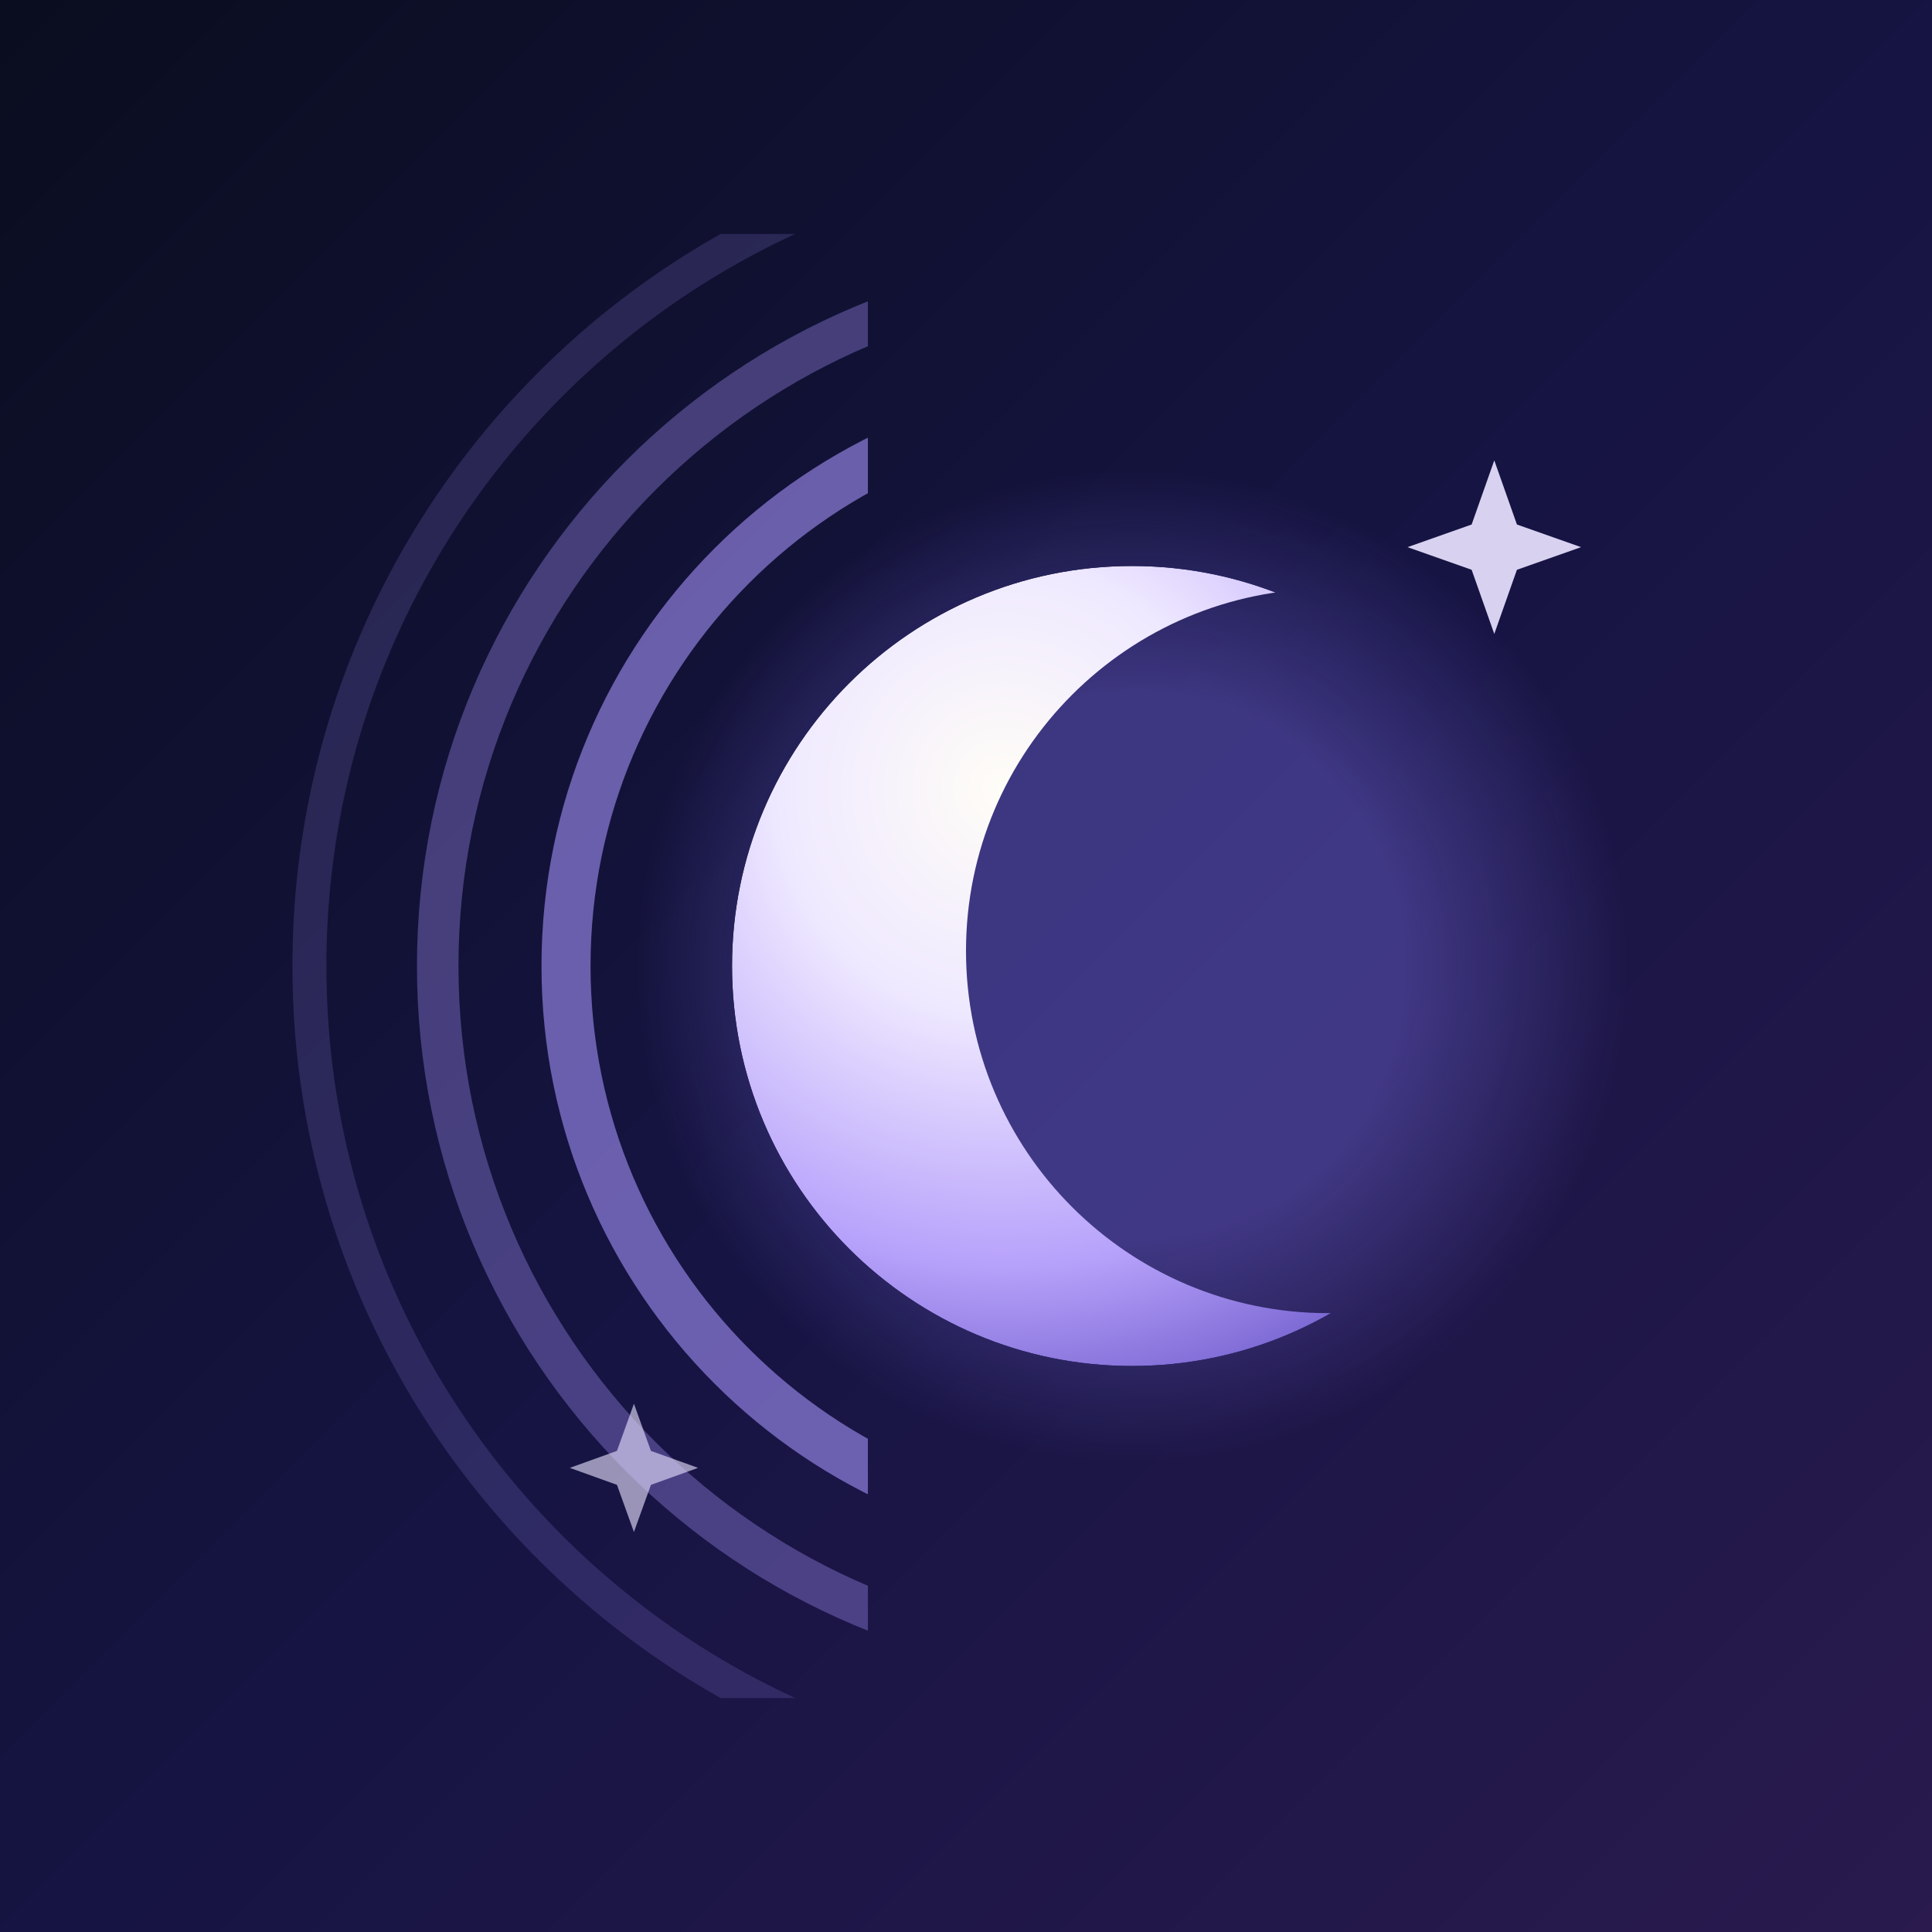
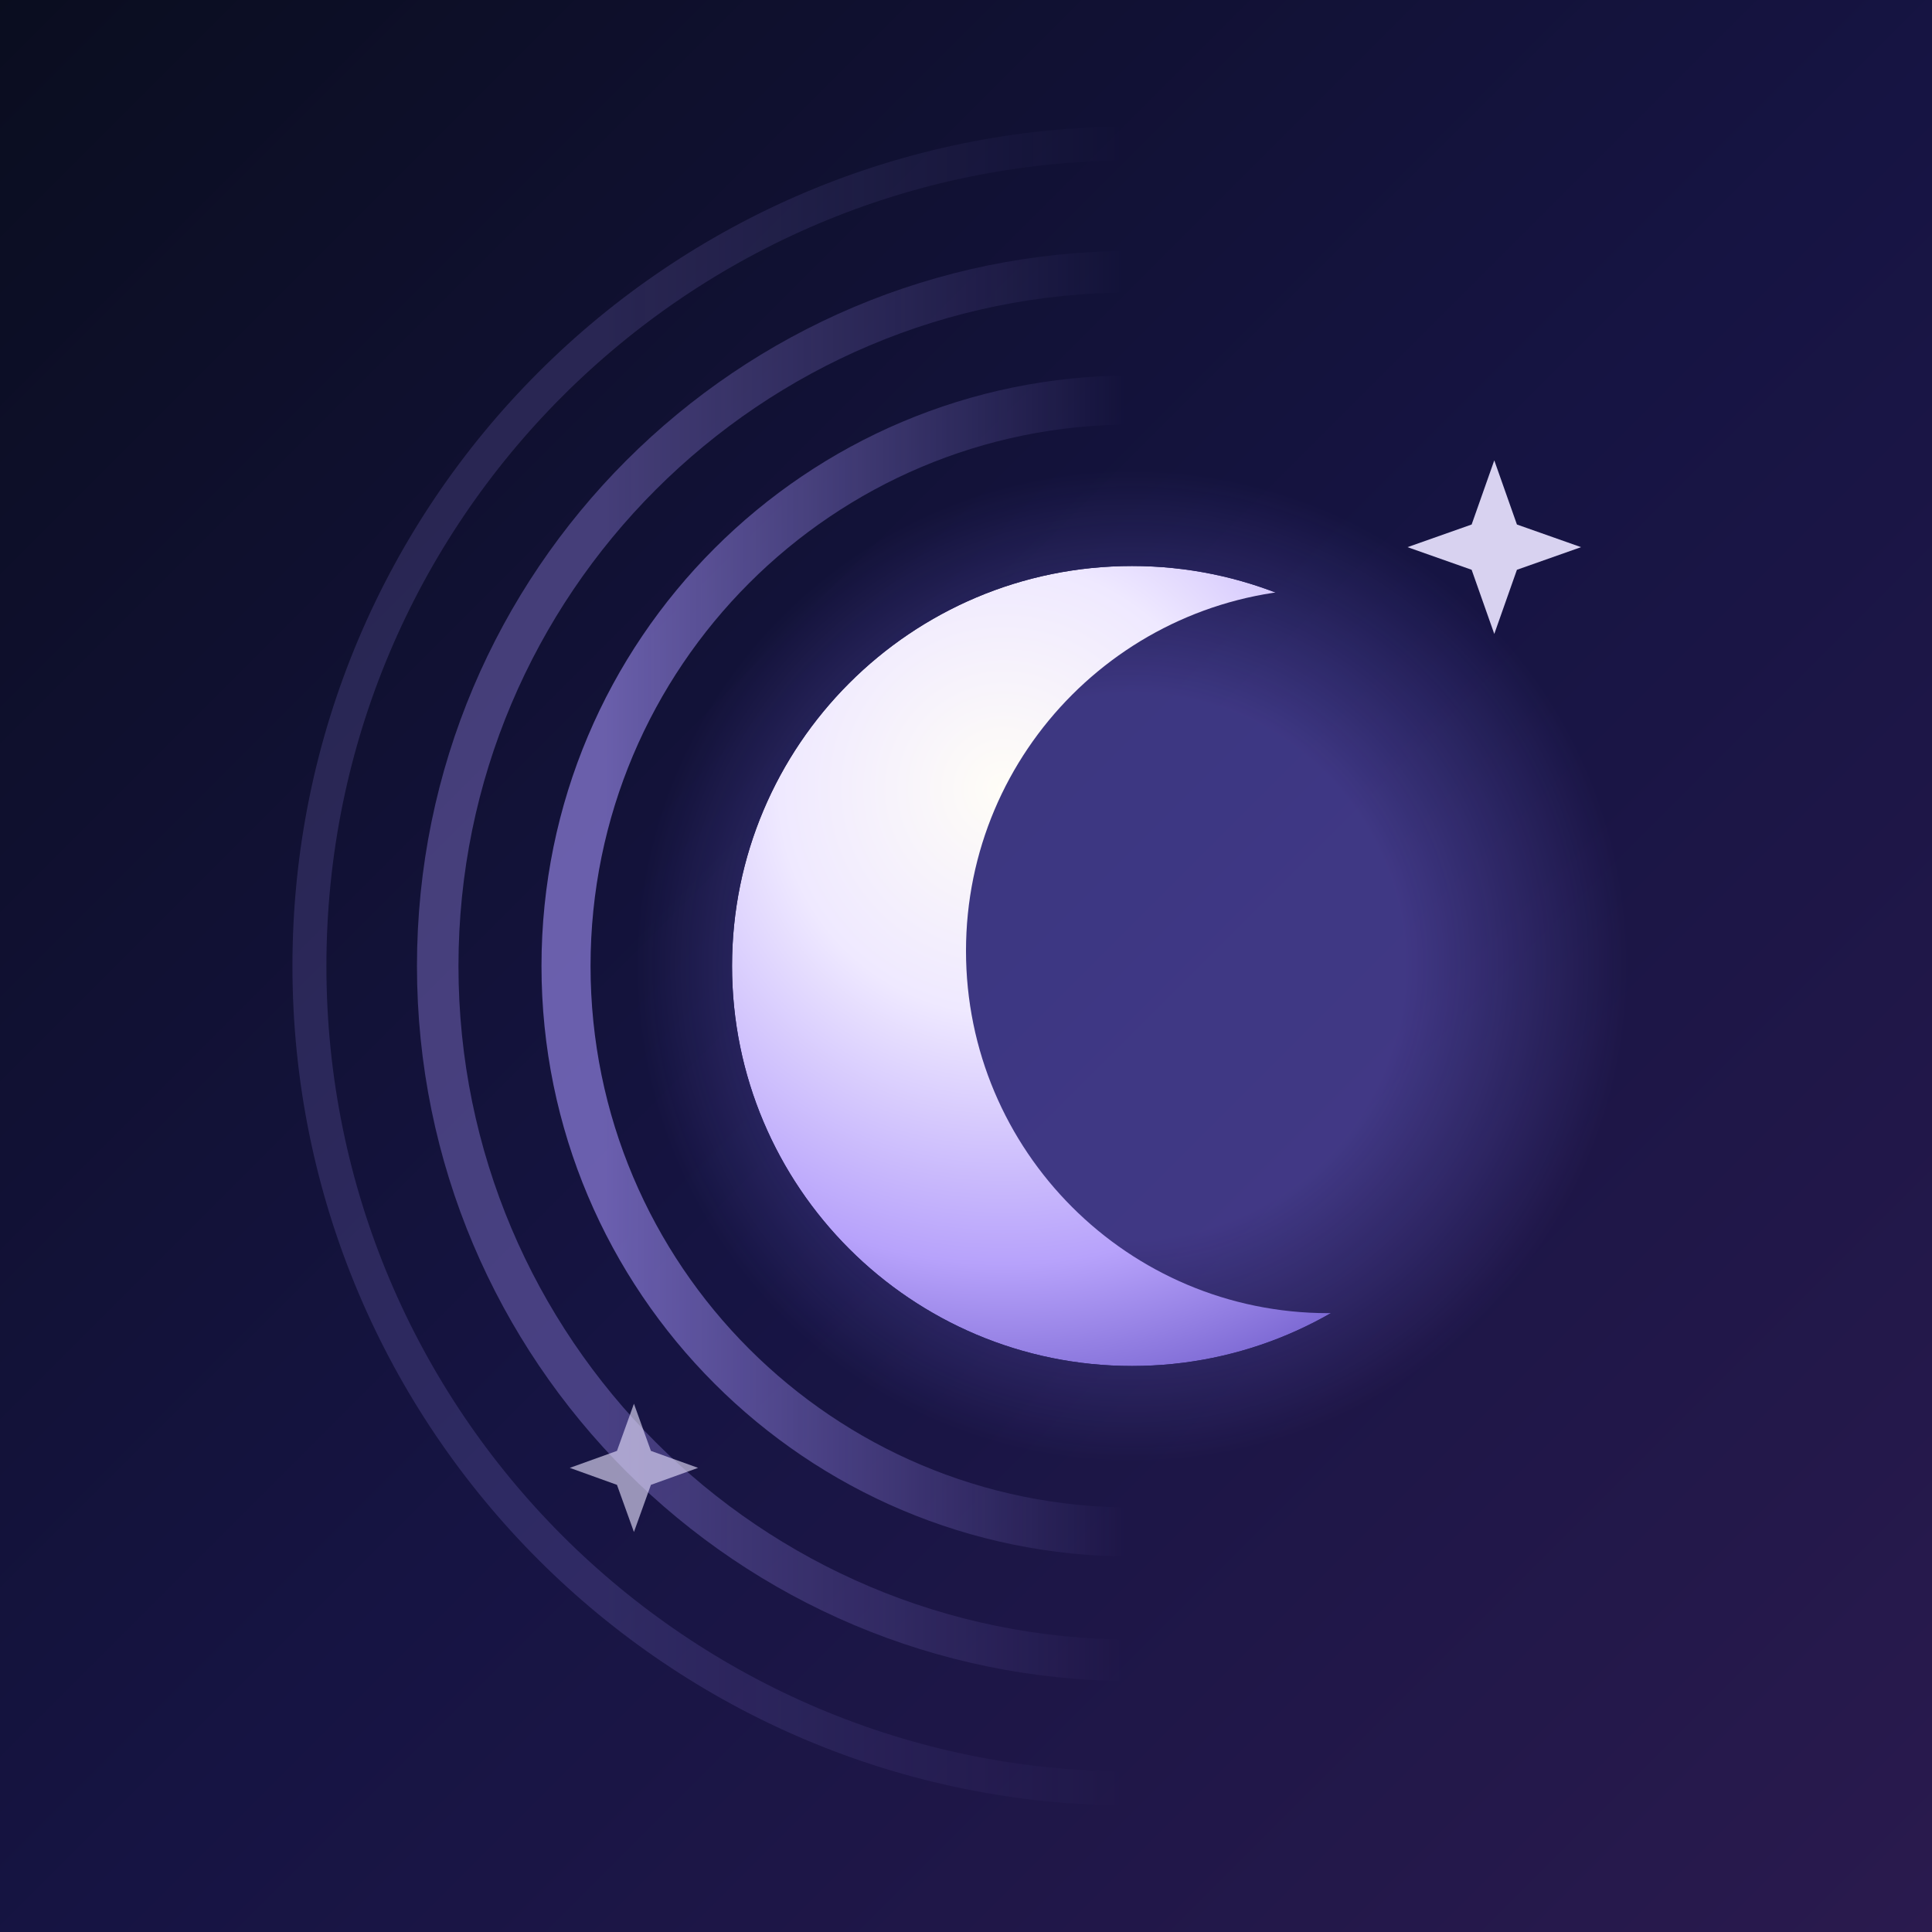
<svg xmlns="http://www.w3.org/2000/svg" viewBox="0 0 512 512" width="512" height="512">
  <defs>
    <linearGradient id="night" x1="0" y1="0" x2="1" y2="1">
      <stop offset="0%" stop-color="#0a0d1f" />
      <stop offset="52%" stop-color="#161443" />
      <stop offset="100%" stop-color="#2a1a4e" />
    </linearGradient>
    <radialGradient id="moonface" cx="34%" cy="28%" r="82%">
      <stop offset="0%" stop-color="#fffdf7" />
      <stop offset="34%" stop-color="#efe9ff" />
      <stop offset="72%" stop-color="#b7a2fb" />
      <stop offset="100%" stop-color="#6d5ac9" />
    </radialGradient>
    <radialGradient id="halo" cx="50%" cy="50%" r="50%">
      <stop offset="55%" stop-color="#8b7bff" stop-opacity=".34" />
      <stop offset="100%" stop-color="#8b7bff" stop-opacity="0" />
    </radialGradient>
    <mask id="crescent">
      <rect width="512" height="512" fill="black" />
      <circle cx="300" cy="256" r="106" fill="white" />
      <circle cx="352" cy="252" r="96" fill="black" />
    </mask>
-     <clipPath id="leftcap">
-       <rect x="66" y="62" width="164" height="388" />
-     </clipPath>
+     <linearGradient id="taper" gradientUnits="userSpaceOnUse" x1="60" y1="0" x2="298" y2="0">
+       <stop offset="0%" stop-color="#fff" stop-opacity="1" />
+       <stop offset="42%" stop-color="#fff" stop-opacity="1" />
+       <stop offset="100%" stop-color="#fff" stop-opacity="0" />
+     </linearGradient>
+     <mask id="leftcap">
+       <rect width="512" height="512" fill="url(#taper)" />
+     </mask>
  </defs>
  <rect width="512" height="512" fill="url(#night)" />
-   <g clip-path="url(#leftcap)" fill="none" stroke="#a996ff" stroke-linecap="round">
+   <g mask="url(#leftcap)" fill="none" stroke="#a996ff">
    <circle cx="300" cy="256" r="150" stroke-width="13" opacity=".58" />
    <circle cx="300" cy="256" r="184" stroke-width="11" opacity=".34" />
    <circle cx="300" cy="256" r="218" stroke-width="9" opacity=".17" />
  </g>
  <circle cx="300" cy="256" r="132" fill="url(#halo)" />
  <g mask="url(#crescent)">
    <circle cx="300" cy="256" r="106" fill="url(#moonface)" />
  </g>
  <g fill="#e8e2ff">
    <path d="M396 122 l6 17 17 6 -17 6 -6 17 -6-17 -17-6 17-6 z" opacity=".92" />
    <path d="M168 372 l4.5 12.5 12.5 4.5 -12.5 4.5 -4.5 12.5 -4.5-12.5 -12.5-4.5 12.5-4.5 z" opacity=".62" />
  </g>
</svg>
